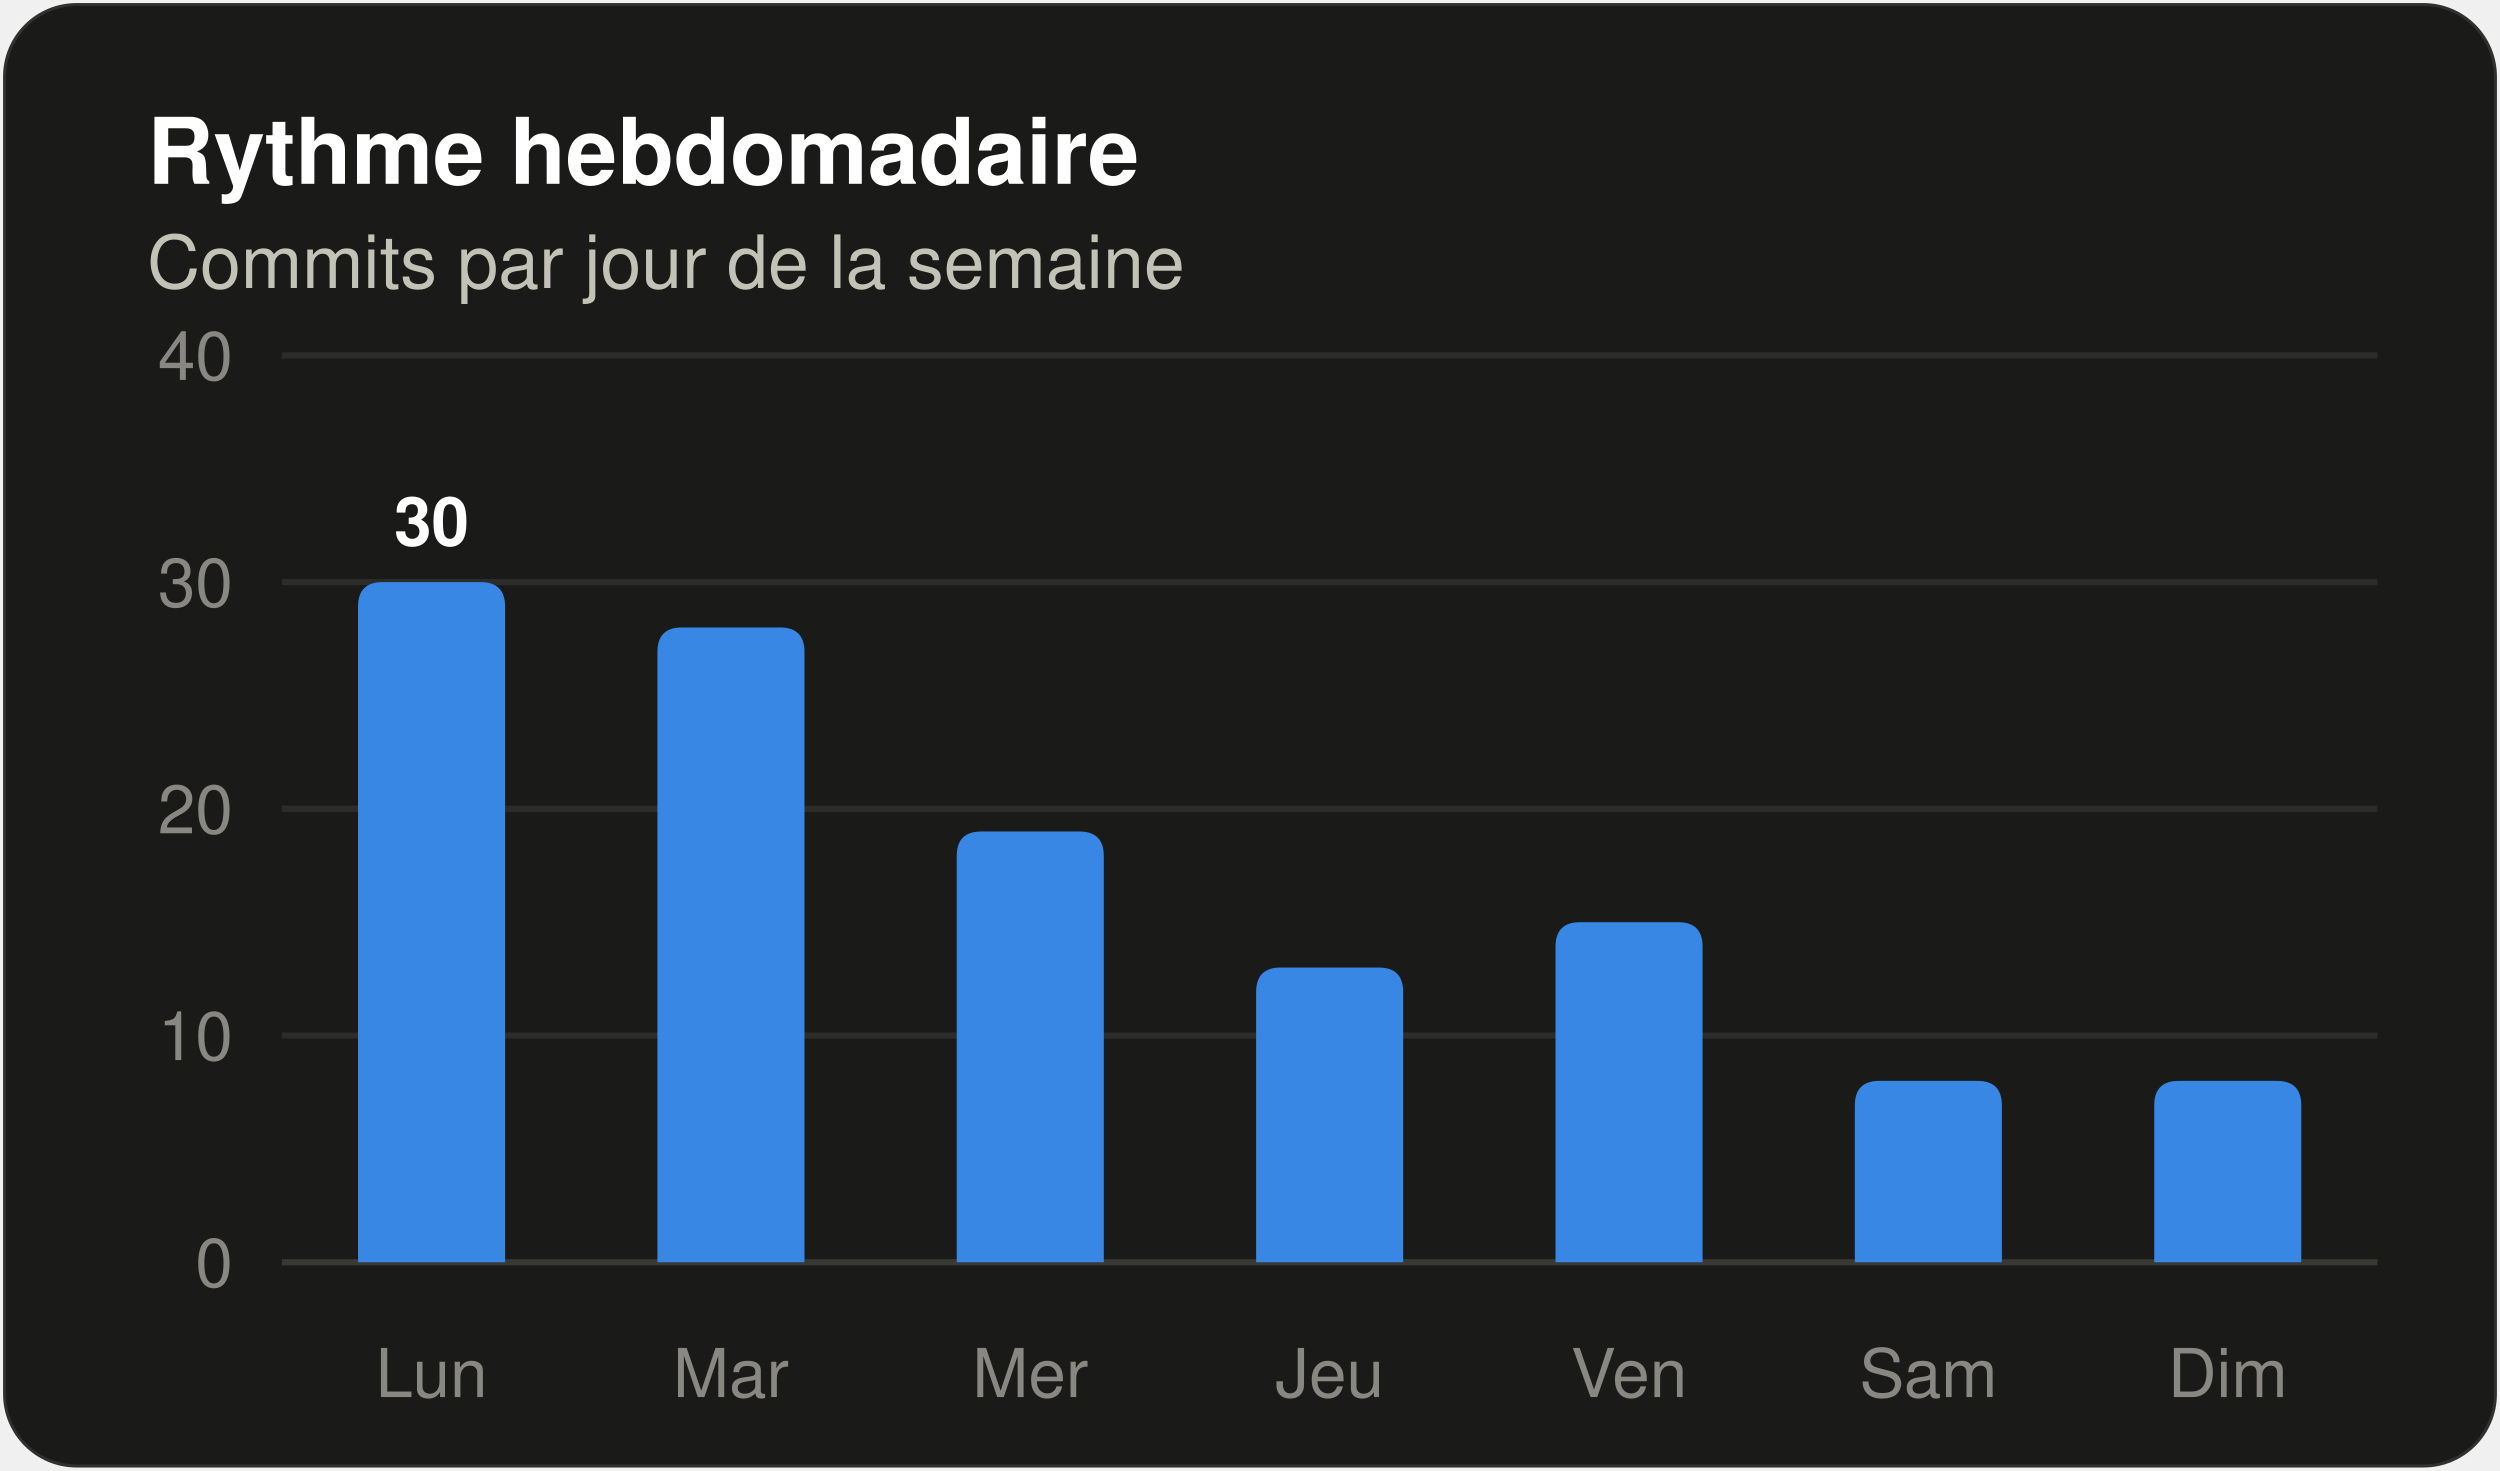
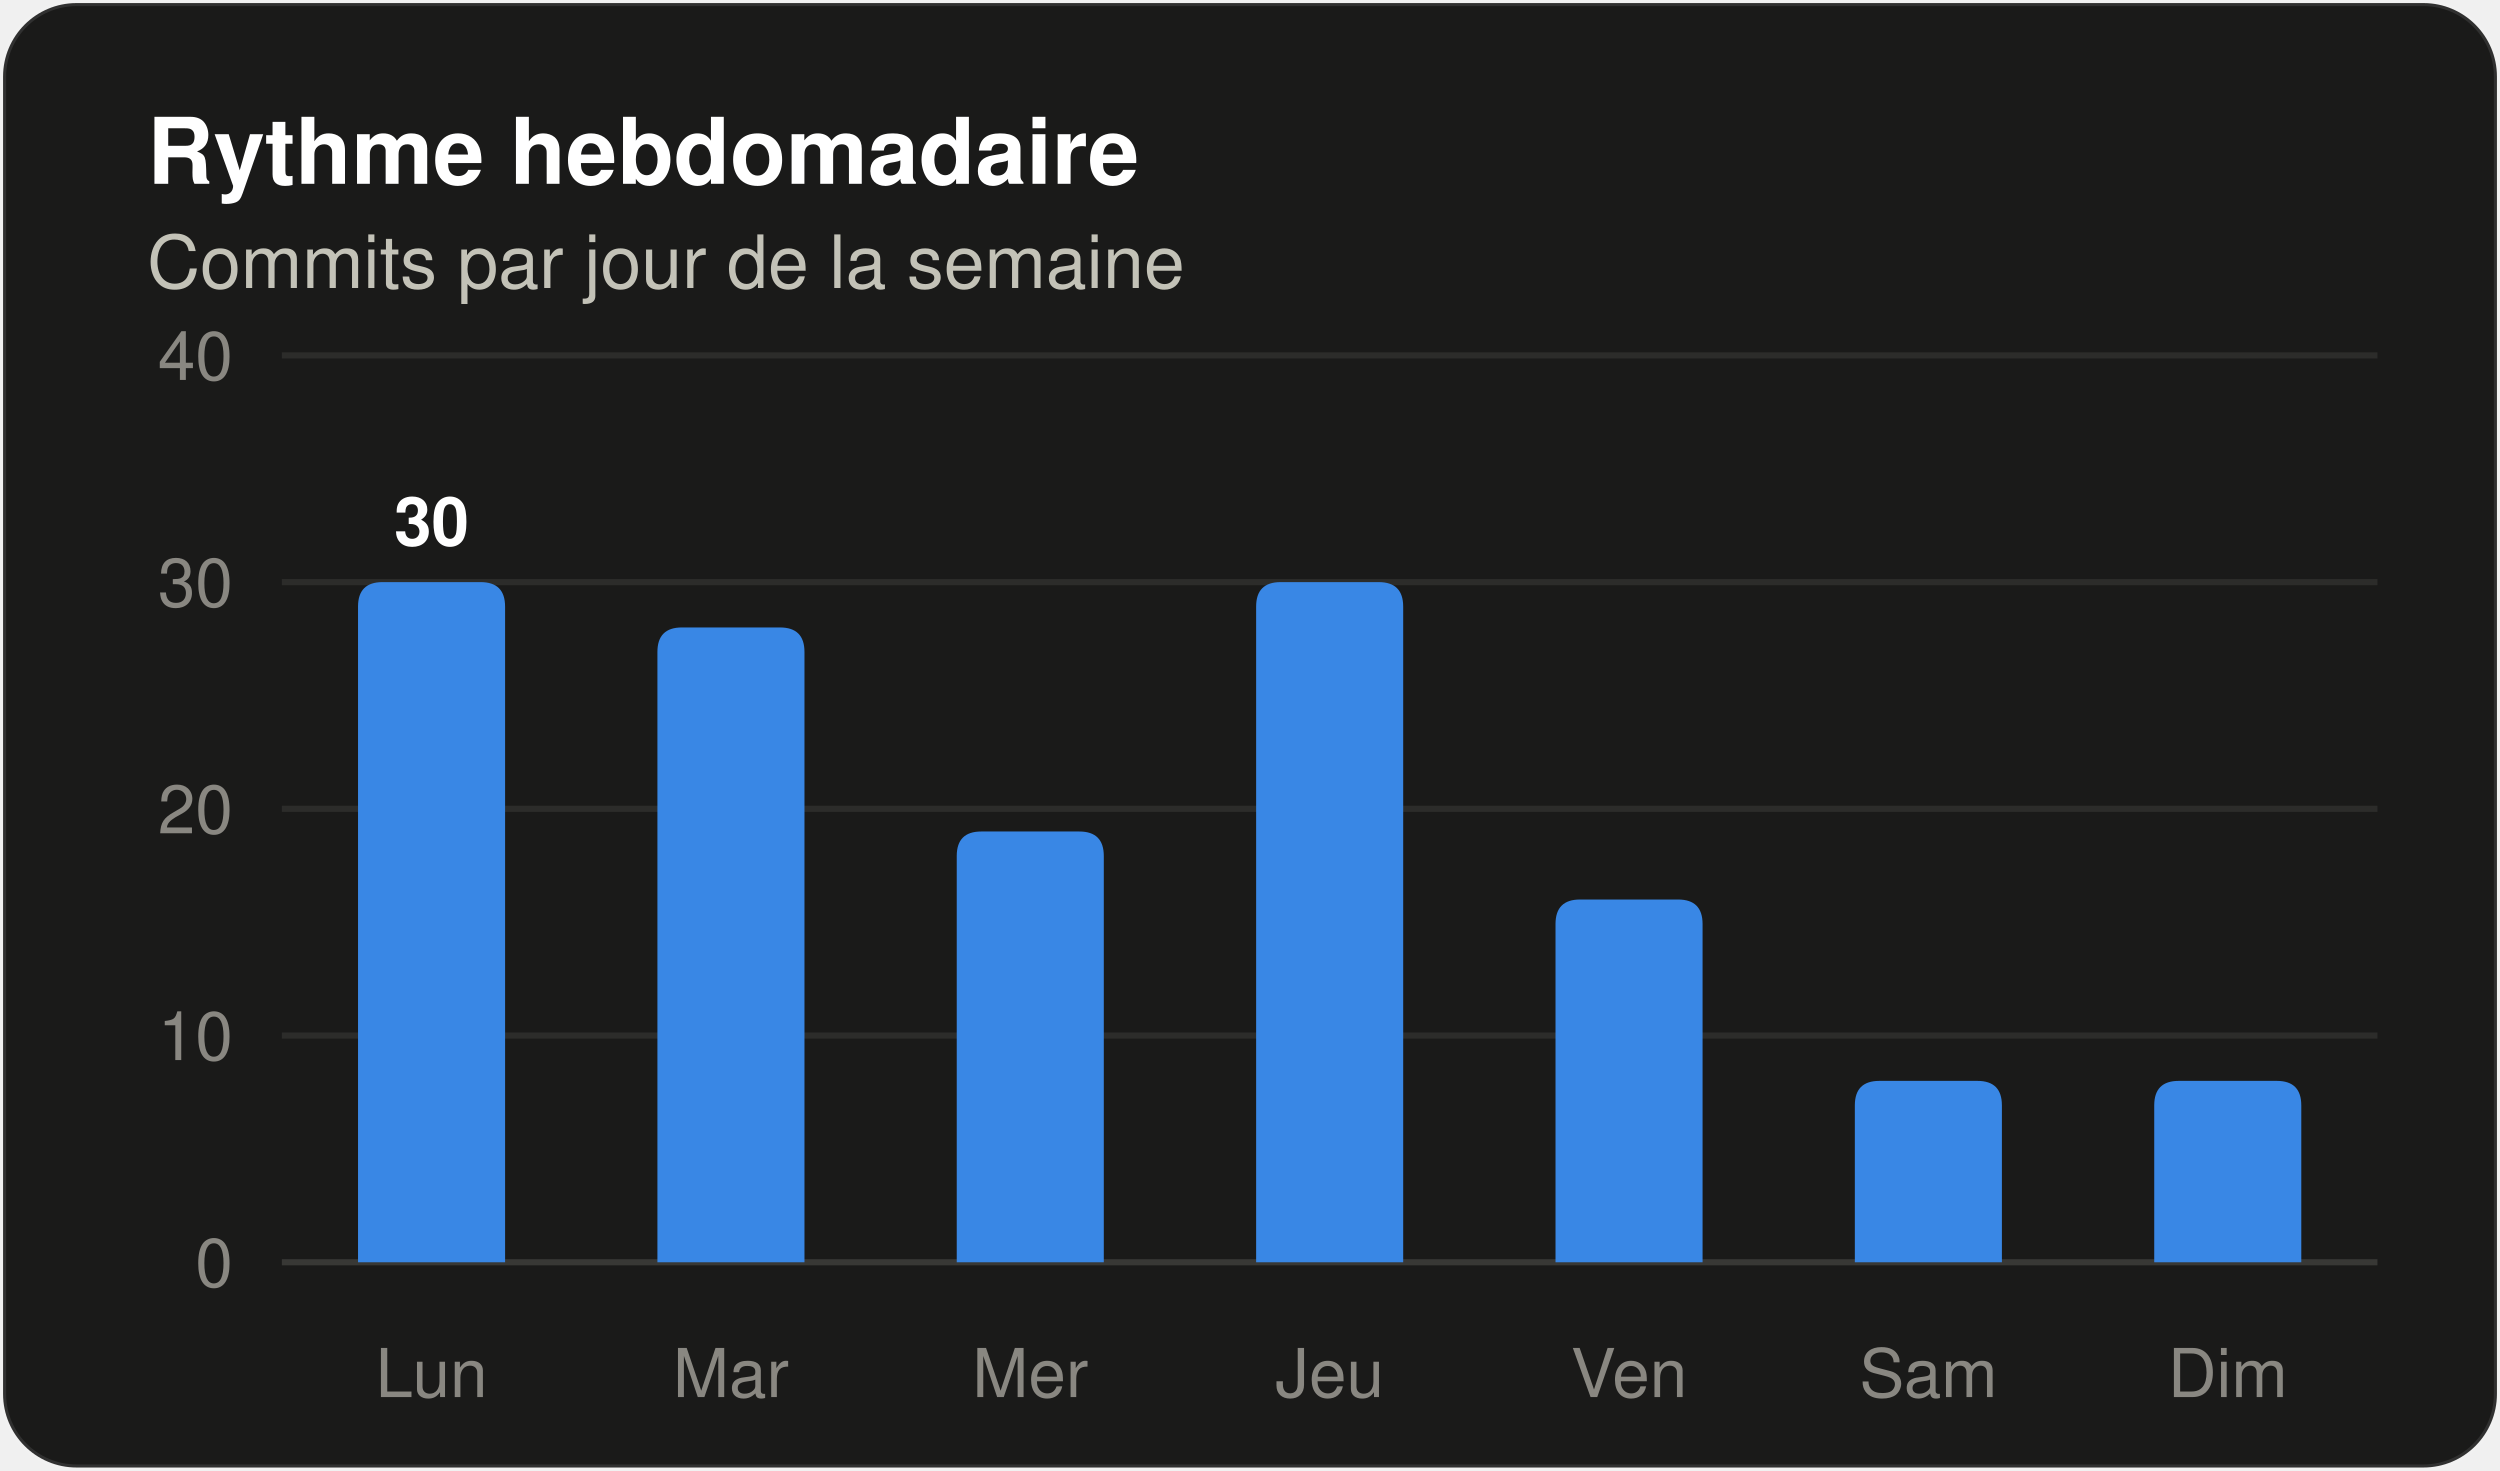
<svg xmlns="http://www.w3.org/2000/svg" width="408" height="240" viewBox="0 0 408 240" role="img" aria-label="Histogramme des commits par jour de la semaine" font-family="system-ui, 'Segoe UI', Ubuntu, Helvetica, Arial, sans-serif">
  <rect x="0.5" y="0.5" width="407" height="239" rx="12" fill="#1a1a19" stroke="rgba(255,255,255,0.10)" />
  <text x="24" y="30" font-size="15" fill="#ffffff" font-weight="600">Rythme hebdomadaire</text>
  <text x="24" y="47" font-size="12" fill="#c3c2b7">Commits par jour de la semaine</text>
  <line x1="46" y1="206.0" x2="388" y2="206.0" stroke="#383835" stroke-width="1" />
  <text x="38" y="210" font-size="11" fill="#898781" text-anchor="end" font-variant-numeric="tabular-nums">0</text>
  <line x1="46" y1="169.0" x2="388" y2="169.0" stroke="#2c2c2a" stroke-width="1" />
  <text x="38" y="173" font-size="11" fill="#898781" text-anchor="end" font-variant-numeric="tabular-nums">10</text>
  <line x1="46" y1="132.0" x2="388" y2="132.0" stroke="#2c2c2a" stroke-width="1" />
  <text x="38" y="136" font-size="11" fill="#898781" text-anchor="end" font-variant-numeric="tabular-nums">20</text>
  <line x1="46" y1="95.0" x2="388" y2="95.0" stroke="#2c2c2a" stroke-width="1" />
  <text x="38" y="99" font-size="11" fill="#898781" text-anchor="end" font-variant-numeric="tabular-nums">30</text>
  <line x1="46" y1="58.0" x2="388" y2="58.0" stroke="#2c2c2a" stroke-width="1" />
  <text x="38" y="62" font-size="11" fill="#898781" text-anchor="end" font-variant-numeric="tabular-nums">40</text>
  <path d="M 58.43 206.00 V 99.00 Q 58.43 95.00 62.43 95.00 H 78.43 Q 82.43 95.00 82.43 99.00 V 206.00 Z" fill="#3987e5" />
  <text x="70.429" y="89" font-size="11" fill="#ffffff" font-weight="600" text-anchor="middle">30</text>
  <text x="70.429" y="228" font-size="11" fill="#898781" text-anchor="middle">Lun</text>
  <path d="M 107.29 206.00 V 106.40 Q 107.29 102.40 111.29 102.40 H 127.29 Q 131.29 102.40 131.29 106.40 V 206.00 Z" fill="#3987e5" />
  <text x="119.286" y="228" font-size="11" fill="#898781" text-anchor="middle">Mar</text>
  <path d="M 156.14 206.00 V 139.70 Q 156.14 135.70 160.14 135.70 H 176.14 Q 180.14 135.70 180.14 139.70 V 206.00 Z" fill="#3987e5" />
  <text x="168.143" y="228" font-size="11" fill="#898781" text-anchor="middle">Mer</text>
-   <path d="M 205.00 206.00 V 161.90 Q 205.00 157.90 209.00 157.90 H 225.00 Q 229.00 157.90 229.00 161.90 V 206.00 Z" fill="#3987e5" />
+   <path d="M 205.00 206.00 V 99.00 Q 205.00 95.00 209.00 95.00 H 225.00 Q 229.00 95.00 229.00 99.00 V 206.00 Z" fill="#3987e5" />
  <text x="217" y="228" font-size="11" fill="#898781" text-anchor="middle">Jeu</text>
-   <path d="M 253.86 206.00 V 154.50 Q 253.86 150.50 257.86 150.50 H 273.86 Q 277.86 150.50 277.86 154.50 V 206.00 Z" fill="#3987e5" />
+   <path d="M 253.86 206.00 V 150.80 Q 253.86 146.80 257.86 146.80 H 273.86 Q 277.86 146.80 277.86 150.80 V 206.00 Z" fill="#3987e5" />
  <text x="265.857" y="228" font-size="11" fill="#898781" text-anchor="middle">Ven</text>
  <path d="M 302.71 206.00 V 180.40 Q 302.71 176.40 306.71 176.40 H 322.71 Q 326.71 176.40 326.71 180.40 V 206.00 Z" fill="#3987e5" />
  <text x="314.714" y="228" font-size="11" fill="#898781" text-anchor="middle">Sam</text>
  <path d="M 351.57 206.00 V 180.40 Q 351.57 176.40 355.57 176.40 H 371.57 Q 375.57 176.40 375.57 180.40 V 206.00 Z" fill="#3987e5" />
  <text x="363.571" y="228" font-size="11" fill="#898781" text-anchor="middle">Dim</text>
</svg>
